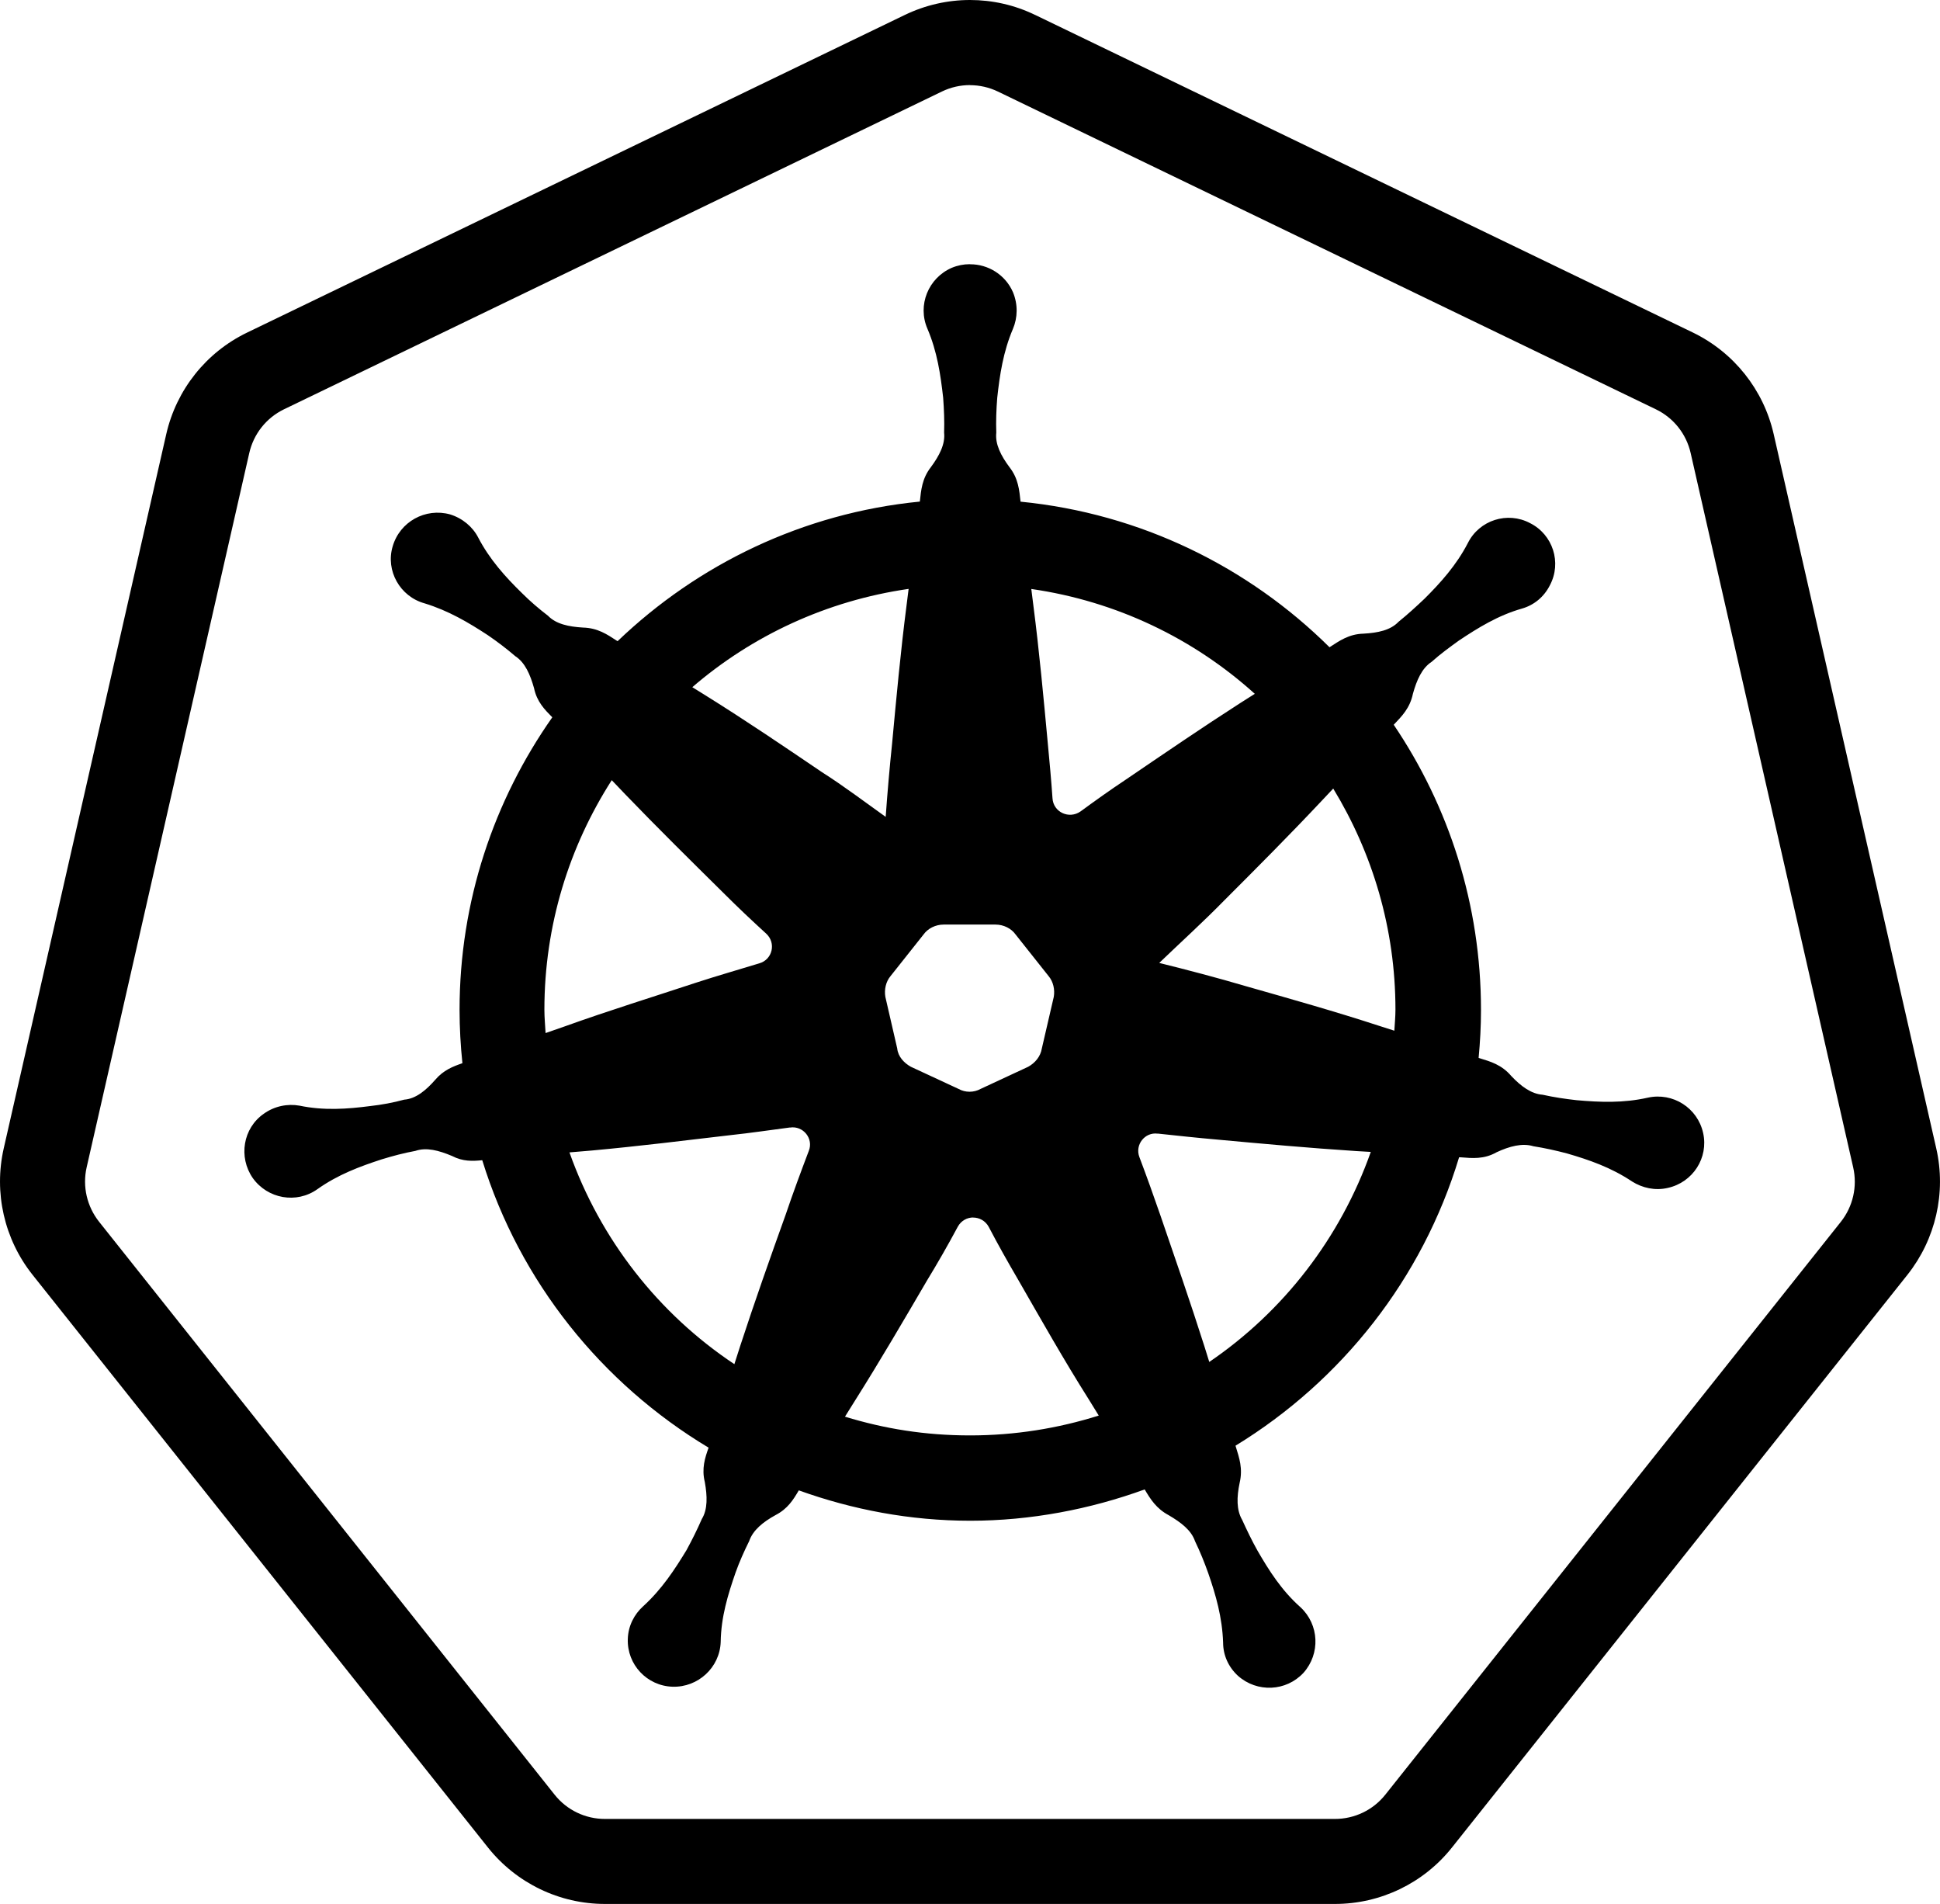
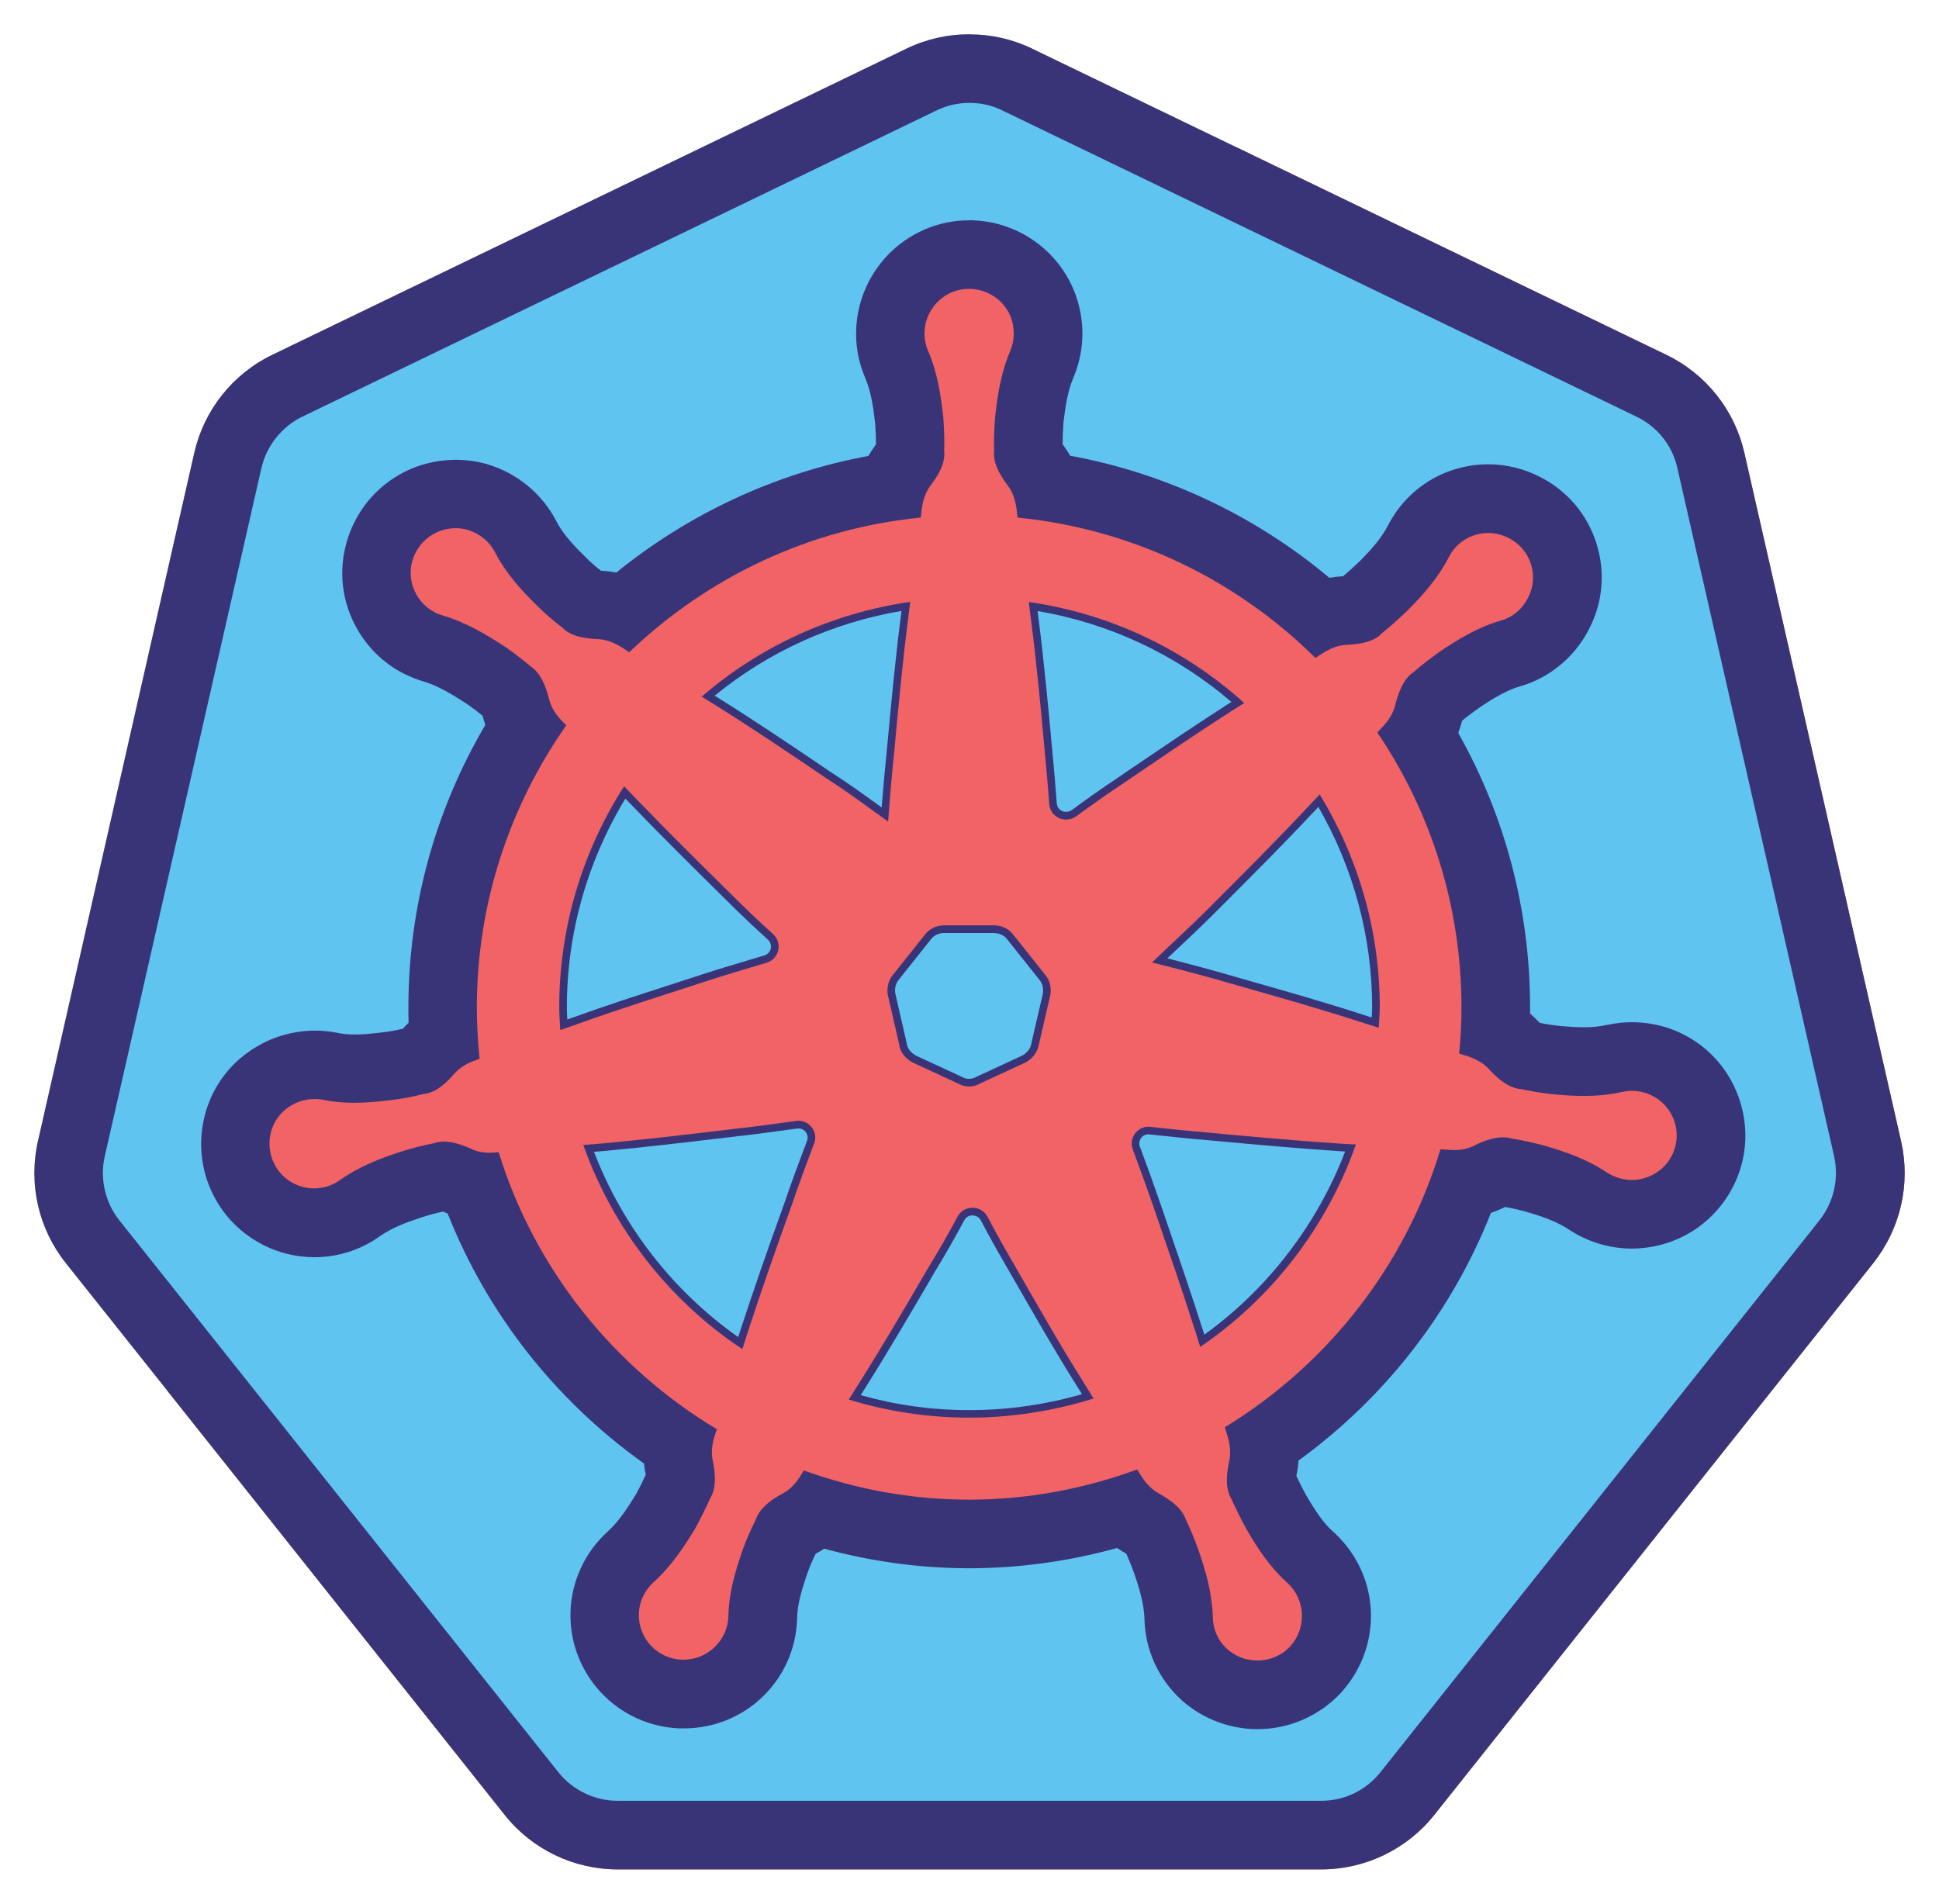
- <svg xmlns="http://www.w3.org/2000/svg" viewBox="0 0 245.39 240.77">
+ <svg xmlns="http://www.w3.org/2000/svg" viewBox="0 0 254.39 249.77">
+   <defs>
+     <style>.d{fill:#393478;}.e{fill:#f16365;}.f{fill:#5fc4f0;}</style>
+   </defs>
  <g id="a" />
  <g id="b">
    <g id="c">
-       <path d="M122.69,0c-2.81,0-5.62,.63-8.22,1.88L31.25,42.06c-5.18,2.5-8.94,7.23-10.22,12.84L.47,145.23c-1.27,5.59,.07,11.48,3.64,15.97l57.61,72.43c3.59,4.51,9.04,7.14,14.8,7.14h92.34c5.76,0,11.22-2.63,14.8-7.14l57.61-72.42h0c3.57-4.5,4.92-10.38,3.65-15.97h0l-20.57-90.35h0c-1.28-5.61-5.04-10.33-10.22-12.84L130.92,1.88h-.01C128.32,.62,125.5,0,122.69,0Zm0,10.77c1.21,0,2.42,.27,3.54,.81l83.22,40.18c2.24,1.08,3.85,3.11,4.4,5.53l20.56,90.34c.55,2.42-.03,4.95-1.57,6.89l-57.61,72.43c-1.55,1.95-3.89,3.07-6.38,3.07H76.52c-2.49,0-4.82-1.12-6.37-3.07L12.54,154.51c-1.54-1.94-2.13-4.47-1.58-6.89L31.53,57.29c.55-2.42,2.16-4.45,4.39-5.53h0L119.15,11.57c1.12-.54,2.33-.81,3.54-.81Zm-.04,22.64c-.76,0-1.53,.15-2.27,.46-2.96,1.29-4.36,4.73-3.07,7.7,1.24,2.91,1.66,5.81,1.99,8.72,.11,1.51,.17,2.96,.12,4.42,.16,1.45-.6,2.91-1.67,4.36-1.13,1.45-1.24,2.91-1.4,4.36-14.77,1.45-28.07,7.92-38.23,17.65l-.09-.05c-1.24-.81-2.42-1.62-4.3-1.67-1.78-.11-3.39-.43-4.42-1.5-1.13-.86-2.26-1.83-3.28-2.85-2.1-2.05-4.1-4.26-5.55-7.05-.7-1.35-1.99-2.43-3.55-2.91-3.12-.86-6.35,.92-7.26,4.04-.92,3.07,.92,6.35,4.04,7.21,3.01,.92,5.55,2.42,8.02,4.04,1.18,.81,2.32,1.67,3.45,2.64,1.24,.81,1.88,2.31,2.37,4.04,.36,1.73,1.35,2.72,2.31,3.69-7.37,10.49-11.73,23.24-11.73,37,0,2.28,.13,4.52,.36,6.74-1.21,.42-2.4,.88-3.43,2.09-1.18,1.35-2.48,2.42-3.93,2.52-1.4,.38-2.85,.65-4.3,.81-2.91,.38-5.87,.59-8.94-.05-1.51-.27-3.17,.05-4.52,1.02-2.64,1.83-3.23,5.49-1.4,8.13,1.88,2.64,5.54,3.29,8.18,1.41,2.58-1.83,5.33-2.86,8.13-3.77,1.4-.43,2.8-.8,4.26-1.07,1.4-.48,2.96-.06,4.63,.64,1.39,.72,2.61,.66,3.83,.54,4.74,15.36,15.1,28.23,28.63,36.35-.46,1.29-.9,2.64-.48,4.34,.32,1.78,.38,3.45-.38,4.69-.59,1.35-1.23,2.63-1.93,3.92-1.51,2.48-3.12,4.95-5.49,7.11-1.13,1.02-1.89,2.47-1.94,4.14-.11,3.23,2.43,5.93,5.66,6.03s5.98-2.43,6.09-5.66c.05-3.18,.91-5.97,1.88-8.77,.48-1.35,1.08-2.69,1.72-3.98,.48-1.4,1.77-2.43,3.33-3.29,1.55-.8,2.25-1.94,2.95-3.13,6.79,2.44,14.08,3.84,21.7,3.84s15.15-1.45,22.05-3.96c.73,1.24,1.48,2.43,3.04,3.26,1.56,.92,2.85,1.89,3.33,3.29,.65,1.35,1.19,2.69,1.67,4.04,.97,2.8,1.77,5.59,1.88,8.77,0,1.56,.64,3.07,1.88,4.21,2.42,2.15,6.09,1.99,8.29-.38,2.15-2.42,1.99-6.09-.38-8.29-2.37-2.1-3.98-4.63-5.44-7.16-.7-1.24-1.34-2.58-1.93-3.87-.75-1.29-.7-2.91-.33-4.69,.43-1.83-.05-3.17-.48-4.57l-.04-.14c13.42-8.2,23.64-21.11,28.28-36.47h.18c1.51,.12,2.96,.27,4.57-.64,1.61-.75,3.24-1.19,4.64-.76,1.4,.22,2.85,.54,4.25,.91,2.8,.81,5.6,1.78,8.24,3.55,1.29,.81,2.91,1.19,4.52,.81,3.18-.7,5.17-3.82,4.47-6.94-.7-3.18-3.83-5.17-7-4.47-3.12,.7-6.03,.58-8.99,.32-1.45-.16-2.86-.37-4.31-.69-1.45-.11-2.74-1.07-3.97-2.37-1.24-1.45-2.64-1.83-4.04-2.26l-.09-.03c.19-2,.3-4.01,.3-6.06,0-13.34-4.07-25.76-11.04-36.07,1.02-1.07,2.05-2.09,2.43-3.92,.48-1.72,1.13-3.23,2.37-4.04,1.08-.97,2.26-1.83,3.45-2.69,2.42-1.61,4.95-3.18,7.97-4.04,1.51-.43,2.79-1.46,3.54-2.96,1.51-2.85,.38-6.4-2.52-7.85-2.85-1.51-6.41-.38-7.86,2.52-1.45,2.8-3.44,5.01-5.49,7.05-1.08,1.02-2.15,2-3.28,2.91-1.02,1.08-2.64,1.4-4.42,1.5-1.88,.05-3.07,.92-4.31,1.72-10.26-10.17-23.91-16.92-39.08-18.41-.16-1.45-.27-2.91-1.4-4.36-1.08-1.45-1.83-2.91-1.67-4.36-.05-1.45,0-2.91,.12-4.42,.32-2.91,.75-5.81,1.99-8.72,.59-1.4,.65-3.06,0-4.63-.97-2.22-3.15-3.54-5.42-3.53Zm-7.72,41.07l-.26,2.07c-.75,5.81-1.29,11.68-1.83,17.49-.32,3.07-.59,6.19-.81,9.26-2.64-1.88-5.27-3.88-8.07-5.66-4.84-3.28-9.69-6.57-14.7-9.69l-1.69-1.05c7.57-6.52,16.98-10.93,27.36-12.43Zm15.52,0c10.81,1.56,20.55,6.29,28.27,13.26l-1.8,1.14c-4.95,3.18-9.74,6.46-14.58,9.75-1.94,1.29-3.83,2.64-5.66,3.98-1.45,1.02-3.45,.1-3.55-1.67-.16-2.31-.37-4.57-.59-6.89-.54-5.81-1.08-11.68-1.83-17.49l-.26-2.07Zm-53.07,24.18l1.71,1.79c4.09,4.25,8.24,8.34,12.44,12.49,1.78,1.78,3.55,3.45,5.38,5.12,1.29,1.18,.81,3.28-.86,3.76-2.64,.81-5.28,1.56-7.92,2.42-5.54,1.83-11.14,3.56-16.68,5.55l-2.44,.85c-.05-.98-.15-1.96-.15-2.95,0-10.71,3.15-20.65,8.52-29.03Zm91.26,1.06c4.96,8.15,7.87,17.7,7.87,27.96,0,.9-.09,1.77-.14,2.66l-1.91-.61c-5.6-1.83-11.19-3.4-16.84-5.01-3.66-1.08-7.33-2.04-10.99-2.95,2.75-2.64,5.6-5.22,8.24-7.92,4.14-4.14,8.28-8.29,12.32-12.59l1.44-1.53Zm-49.28,17.2h6.56c1.02,0,2,.49,2.53,1.24l4.19,5.28c.59,.7,.81,1.71,.65,2.63l-1.51,6.52c-.16,1.02-.86,1.83-1.72,2.31l-6.02,2.8c-.86,.48-1.94,.48-2.8,0l-6.03-2.8c-.86-.48-1.62-1.29-1.72-2.31l-1.5-6.52c-.16-.92,.06-1.93,.65-2.63l4.19-5.28c.54-.75,1.51-1.24,2.53-1.24Zm-19.44,25.67c1.67-.27,3.02,1.4,2.38,2.96-1.02,2.69-2,5.33-2.91,8.02-1.99,5.54-3.93,11.03-5.76,16.63l-.74,2.31c-9.58-6.37-16.94-15.74-20.86-26.78l2.86-.24c5.87-.54,11.63-1.25,17.49-1.94,2.53-.27,5.01-.64,7.54-.97Zm46.51,.76c2.53,.27,5.01,.54,7.54,.76,5.87,.54,11.68,1.07,17.55,1.45l1.87,.11c-3.85,10.89-11.05,20.18-20.43,26.56l-.61-1.96c-1.78-5.6-3.71-11.14-5.59-16.63-.86-2.48-1.72-4.89-2.64-7.32-.59-1.56,.7-3.18,2.31-2.96Zm-23.34,10.62c.77,0,1.54,.39,1.97,1.17,1.18,2.26,2.43,4.47,3.72,6.68,2.91,5.06,5.8,10.18,8.93,15.13l1.27,2.06c-5.14,1.62-10.6,2.51-16.28,2.51s-10.82-.84-15.82-2.37l1.35-2.16c3.12-4.95,6.08-10.02,9.04-15.08,1.35-2.21,2.64-4.47,3.88-6.78,.43-.78,1.19-1.17,1.96-1.17Z" />
+       <path class="e" d="M22.03,74.77v107.8l44.19,55.56c3.58,4.51,9.04,7.14,14.8,7.14h92.34c5.76,0,11.22-2.63,14.81-7.14l57.61-72.42h0c3.56-4.5,4.91-10.38,3.64-15.97h0l-20.57-90.35h0c-1.28-5.6-5.04-10.33-10.22-12.83l-56.18-27.13H91.94L22.03,74.77Z" />
+       <g>
+         <path class="f" d="M73.95,134.2c-.04-.67-.09-1.34-.09-2.02,0-9.99,2.8-19.73,8.09-28.21l1.28,1.33c3.96,4.11,7.81,7.93,12.44,12.49,1.67,1.67,3.44,3.35,5.4,5.13,.47,.43,.67,1.06,.52,1.67-.14,.61-.59,1.07-1.2,1.25-.95,.29-1.89,.57-2.83,.85-1.67,.5-3.4,1.01-5.1,1.57-1.64,.54-3.28,1.07-4.93,1.6-3.86,1.25-7.86,2.54-11.77,3.95l-1.81,.63c0-.08-.01-.17-.02-.25Z" />
+         <path class="d" d="M82.05,104.78l.83,.86c3.96,4.11,7.82,7.93,12.44,12.49,1.68,1.68,3.46,3.37,5.42,5.15,.34,.32,.48,.75,.38,1.19-.1,.43-.41,.76-.86,.89-.94,.29-1.89,.57-2.83,.85-1.67,.5-3.39,1.01-5.1,1.57-1.64,.54-3.28,1.07-4.92,1.6-3.87,1.25-7.87,2.54-11.79,3.96l-1.19,.42c-.03-.54-.06-1.05-.06-1.58,0-9.68,2.65-19.12,7.68-27.4m-.17-1.62c-5.36,8.37-8.51,18.31-8.51,29.02,0,1,.09,1.97,.14,2.96l2.44-.85c5.55-2,11.14-3.72,16.69-5.55,2.64-.87,5.28-1.61,7.91-2.42,1.67-.49,2.16-2.58,.87-3.77-1.83-1.66-3.61-3.34-5.39-5.12-4.2-4.14-8.34-8.23-12.43-12.48l-1.72-1.79h0Z" />
+       </g>
+       <g>
+         <path class="f" d="M97.12,176.23c-9.05-6.18-16.08-15.22-19.89-25.55l2.21-.19c5.47-.5,10.73-1.13,16.29-1.79l1.22-.15c1.61-.17,3.24-.39,4.81-.61,.91-.12,1.82-.25,2.74-.36,.11-.02,.2-.03,.29-.03,.56,0,1.08,.28,1.4,.76,.31,.47,.37,1.03,.16,1.55-.96,2.53-1.97,5.24-2.92,8.05-2.38,6.58-4.15,11.72-5.76,16.63l-.54,1.68Z" />
+         <path class="d" d="M104.78,148.06c.39,0,.76,.2,.98,.54,.22,.33,.26,.72,.11,1.11-.95,2.51-1.97,5.22-2.92,8.03-2.38,6.59-4.16,11.73-5.77,16.66l-.33,1.03c-8.52-5.99-15.18-14.54-18.92-24.31l1.56-.13c5.49-.51,10.76-1.14,16.34-1.8l1.16-.14c1.62-.17,3.25-.39,4.82-.61,.91-.12,1.82-.25,2.77-.37,.07-.01,.13-.02,.2-.02m0-1c-.12,0-.24,0-.36,.03-2.53,.32-5.01,.7-7.54,.97-5.86,.7-11.62,1.4-17.49,1.94l-2.86,.24c3.92,11.04,11.28,20.41,20.86,26.78l.74-2.31c1.83-5.6,3.76-11.09,5.76-16.63,.91-2.69,1.89-5.33,2.91-8.02,.59-1.46-.53-3-2.02-3h0Z" />
+       </g>
+       <g>
+         <path class="f" d="M114.92,106.02c-1.99-1.44-4.05-2.94-6.19-4.29l-.76-.52c-4.52-3.06-9.19-6.22-13.94-9.18l-1.11-.69c7.4-6.22,16.34-10.28,25.94-11.77l-.18,1.42c-.73,5.67-1.27,11.46-1.79,17.06l-.04,.45c-.28,2.69-.53,5.5-.75,8.38-.39-.28-.78-.57-1.17-.85Z" />
+         <path class="d" d="M118.27,80.17l-.09,.75c-.73,5.68-1.27,11.48-1.79,17.09l-.04,.42c-.25,2.42-.48,4.93-.68,7.51-.15-.11-.3-.22-.45-.32-2-1.45-4.07-2.95-6.2-4.3l-.81-.55c-4.51-3.05-9.18-6.21-13.93-9.17l-.52-.32c7.05-5.77,15.47-9.59,24.5-11.12m1.16-1.19c-10.38,1.49-19.79,5.9-27.36,12.43l1.69,1.05c5.01,3.12,9.85,6.41,14.7,9.69,2.8,1.78,5.44,3.77,8.07,5.65,.22-3.06,.49-6.19,.81-9.26,.54-5.81,1.08-11.68,1.83-17.49l.26-2.07h0Z" />
+       </g>
+       <g>
+         <path class="f" d="M127.14,142.06c-.41,0-.81-.1-1.15-.3l-6.07-2.81c-.37-.21-1.33-.87-1.44-1.92l-1.51-6.58c-.14-.78,.07-1.62,.54-2.19l4.21-5.29c.47-.65,1.3-1.05,2.14-1.05h6.56c.85,0,1.68,.4,2.12,1.03l4.22,5.3c.48,.57,.69,1.42,.55,2.22l-1.5,6.49c-.18,1.11-1.01,1.73-1.49,2l-5.98,2.77c-.38,.22-.78,.32-1.19,.32Z" />
+         <path class="d" d="M130.42,122.42c.68,0,1.37,.33,1.71,.82l.02,.02,.02,.02,4.22,5.3c.37,.44,.54,1.14,.43,1.78l-1.5,6.49v.06c-.15,.85-.81,1.36-1.22,1.59l-5.98,2.77-.04,.02-.04,.02c-.27,.15-.58,.24-.9,.24s-.63-.08-.9-.24l-.04-.02-.04-.02-5.99-2.77c-.36-.21-1.11-.74-1.2-1.54v-.06l-.02-.06-1.49-6.49c-.11-.64,.06-1.34,.45-1.8l4.23-5.32c.36-.5,1.04-.82,1.72-.82h6.56m0-1h-6.56c-1.02,0-1.99,.49-2.53,1.24l-4.2,5.28c-.59,.7-.81,1.71-.65,2.62l1.5,6.52c.11,1.03,.87,1.83,1.73,2.32l6.03,2.79c.43,.25,.92,.37,1.4,.37s.97-.12,1.4-.37l6.02-2.79c.86-.49,1.56-1.29,1.73-2.32l1.51-6.52c.16-.91-.06-1.92-.65-2.62l-4.2-5.28c-.53-.75-1.51-1.24-2.53-1.24h0Z" />
+       </g>
+       <g>
+         <path class="f" d="M127.19,185.51c-5.09,0-10.15-.73-15.05-2.16l1-1.59c3.03-4.81,5.96-9.82,8.79-14.66l.25-.43c1.39-2.28,2.7-4.57,3.89-6.8,.31-.56,.87-.9,1.51-.9s1.22,.34,1.53,.9c1.03,1.98,2.22,4.11,3.73,6.69l1.15,2c2.49,4.34,5.07,8.83,7.79,13.14l.93,1.51c-5.04,1.52-10.27,2.3-15.53,2.3Z" />
+         <path class="d" d="M127.59,159.47c.22,0,.77,.06,1.08,.62,1.04,2,2.23,4.13,3.74,6.72l1.14,1.98c2.5,4.35,5.08,8.86,7.81,13.18l.59,.95c-4.8,1.39-9.76,2.09-14.76,2.09s-9.62-.66-14.27-1.96l.65-1.03c3.05-4.84,5.99-9.87,8.83-14.73l.21-.37c1.4-2.29,2.71-4.59,3.9-6.82,.32-.58,.86-.64,1.07-.64m0-1c-.76,0-1.52,.38-1.95,1.16-1.24,2.32-2.54,4.58-3.88,6.78-2.96,5.06-5.92,10.13-9.04,15.08l-1.35,2.15c5,1.53,10.31,2.37,15.82,2.37s11.15-.89,16.29-2.51l-1.27-2.06c-3.13-4.96-6.02-10.07-8.93-15.13-1.29-2.21-2.54-4.42-3.72-6.68-.43-.78-1.2-1.16-1.97-1.16h0Z" />
+       </g>
+       <g>
+         <path class="f" d="M139.86,107.03c-.79,0-1.67-.57-1.73-1.63-.16-2.27-.36-4.47-.59-6.91-.5-5.43-1.06-11.58-1.83-17.51l-.18-1.41c10.01,1.57,19.27,5.91,26.86,12.6l-1.24,.78c-4.21,2.71-8.37,5.53-12.4,8.27l-2.2,1.49c-1.74,1.16-3.6,2.46-5.67,3.99-.3,.21-.67,.33-1.03,.33Z" />
+         <path class="d" d="M136.11,80.17c9.44,1.6,18.19,5.7,25.45,11.93l-.67,.42c-4.23,2.72-8.41,5.56-12.45,8.3l-2.14,1.46c-1.75,1.16-3.61,2.48-5.67,3.99-.23,.16-.49,.25-.76,.25-.58,0-1.18-.4-1.23-1.17-.16-2.28-.36-4.48-.59-6.91-.5-5.43-1.06-11.59-1.83-17.52l-.09-.75m-1.16-1.19l.26,2.07c.76,5.81,1.3,11.68,1.83,17.49,.22,2.32,.43,4.57,.59,6.89,.08,1.27,1.11,2.1,2.23,2.1,.45,0,.91-.13,1.33-.43,1.83-1.35,3.71-2.69,5.65-3.98,4.85-3.29,9.63-6.57,14.58-9.75l1.8-1.13c-7.72-6.97-17.46-11.7-28.27-13.26h0Z" />
+       </g>
+       <g>
+         <path class="f" d="M157.33,174.61c-1.49-4.69-3.11-9.39-4.67-13.94l-.93-2.7c-.9-2.59-1.76-4.99-2.64-7.33-.2-.53-.13-1.11,.19-1.58,.32-.46,.82-.73,1.36-.73,.07,0,.15,0,.23,.02l.49,.05c2.42,.26,4.7,.5,7.08,.7l.57,.05c5.56,.51,11.31,1.04,16.98,1.41l1.21,.06c-3.74,10.18-10.62,19.12-19.46,25.3l-.41-1.31Z" />
+         <path class="d" d="M150.63,148.83h0c.05,0,.11,0,.19,.01l.57,.06c2.39,.25,4.64,.5,6.98,.69l.57,.05c5.56,.51,11.31,1.04,17.01,1.41l.53,.03c-3.68,9.6-10.18,18.06-18.48,24.03l-.21-.66c-1.5-4.71-3.12-9.43-4.68-13.99l-.91-2.66c-.9-2.6-1.77-5-2.65-7.35-.14-.38-.09-.78,.14-1.11,.22-.32,.58-.51,.95-.51m0-1c-1.47,0-2.57,1.52-2.02,2.98,.91,2.42,1.78,4.84,2.64,7.32,1.88,5.49,3.81,11.03,5.59,16.63l.61,1.96c9.38-6.38,16.58-15.67,20.43-26.56l-1.88-.1c-5.86-.38-11.67-.92-17.54-1.46-2.53-.21-5.01-.48-7.54-.75-.1-.01-.2-.02-.29-.02h0Z" />
+       </g>
+       <g>
+         <path class="f" d="M179.12,133.75c-5.15-1.68-10.4-3.18-15.47-4.62l-1.38-.39c-2.98-.88-6.21-1.75-10.13-2.74,.68-.65,1.37-1.3,2.06-1.94,1.85-1.74,3.76-3.54,5.54-5.36,4.07-4.07,8.28-8.28,12.33-12.61l.99-1.05c4.89,8.24,7.47,17.61,7.47,27.14,0,.55-.04,1.1-.08,1.64,0,.12-.02,.23-.02,.35l-1.3-.41Z" />
+         <path class="d" d="M172.96,105.87c4.62,8.02,7.06,17.09,7.06,26.31,0,.44-.03,.87-.06,1.32l-.68-.22c-5.16-1.69-10.42-3.18-15.5-4.63l-1.36-.39c-2.76-.81-5.74-1.62-9.27-2.52,.47-.44,.93-.88,1.4-1.32,1.85-1.74,3.76-3.55,5.54-5.36,4.08-4.08,8.3-8.3,12.34-12.62l.53-.56m.18-1.65l-1.44,1.53c-4.03,4.31-8.17,8.45-12.32,12.6-2.63,2.69-5.49,5.28-8.24,7.92,3.66,.91,7.33,1.87,10.99,2.95,5.65,1.61,11.24,3.18,16.84,5.01l1.91,.61c.04-.88,.14-1.76,.14-2.66,0-10.26-2.91-19.81-7.88-27.96h0Z" />
+       </g>
+       <g>
+         <path class="f" d="M81.02,240.77c-4.42,0-8.53-1.98-11.28-5.44L12.13,162.9c-2.74-3.44-3.75-7.88-2.77-12.17L29.92,60.39c.98-4.29,3.82-7.86,7.79-9.78L120.93,10.43c1.96-.95,4.07-1.43,6.26-1.43,2.05,0,4.1,.44,5.94,1.27l83.54,40.34c3.91,1.89,6.73,5.38,7.75,9.59l20.61,90.53c.97,4.28-.04,8.71-2.78,12.17l-.97,1.23h0l-56.63,71.2c-2.75,3.46-6.87,5.44-11.29,5.44H81.02Zm73.64-28.51c.03,2.84,1.21,5.47,3.33,7.43,1.99,1.76,4.46,2.7,7.01,2.7,2.88,0,5.66-1.21,7.63-3.32l.07-.08c3.81-4.29,3.51-10.69-.68-14.58l-.08-.07c-1.77-1.57-3.09-3.55-4.53-6.04-.51-.92-1.09-2.09-1.74-3.49l-.09-.2-.11-.18h0s-.05-.4,.17-1.46c.31-1.35,.33-2.57,.2-3.62,12.25-8.29,21.49-20.19,26.42-34.02,1.27-.16,2.43-.53,3.53-1.13,.84-.38,1.26-.44,1.38-.45l.21,.06,.32,.05c1.18,.19,2.45,.46,3.76,.82,2.65,.77,4.87,1.57,6.92,2.94l.11,.07c1.72,1.08,3.66,1.65,5.63,1.65,.78,0,1.56-.09,2.31-.27,2.66-.59,4.97-2.21,6.46-4.55,1.48-2.33,1.96-5.08,1.36-7.76-1.05-4.78-5.22-8.12-10.12-8.12-.74,0-1.49,.08-2.22,.24-1.29,.29-2.62,.43-4.1,.43-1,0-2.09-.06-3.53-.19-1.35-.15-2.57-.34-3.76-.6l-.31-.07-.2-.02c-.12-.06-.46-.27-1.11-.93-.88-1-1.82-1.7-2.72-2.21,.05-1.05,.08-2.08,.08-3.1,0-12.69-3.45-24.99-10-35.77,.52-.86,.98-1.89,1.26-3.13,.27-.93,.47-1.29,.55-1.42l.19-.12,.27-.24c.92-.83,2.03-1.63,3.01-2.34,2.01-1.34,4.18-2.71,6.63-3.41,2.77-.79,5.01-2.67,6.33-5.28,1.26-2.38,1.51-5.19,.66-7.84-.85-2.66-2.69-4.8-5.19-6.05-1.39-.73-3.05-1.14-4.71-1.14-3.92,0-7.45,2.17-9.2,5.68-1.16,2.24-2.9,4.14-4.61,5.85-1.06,1-2.03,1.87-2.98,2.64l-.23,.19-.09,.09c-.15,.05-.55,.16-1.46,.22-1.32,.05-2.44,.33-3.4,.71-10.08-9.05-22.65-14.97-35.99-16.95-.32-.96-.82-1.98-1.59-3-.57-.78-.74-1.18-.78-1.32l.02-.19v-.32c-.05-1.1-.02-2.29,.09-3.85,.27-2.4,.62-4.95,1.65-7.36,1.09-2.6,1.1-5.47,.02-8.09l-.04-.09c-1.65-3.78-5.39-6.23-9.53-6.23-1.4,0-2.75,.27-4.03,.81-5.31,2.31-7.73,8.42-5.46,13.64,.99,2.33,1.34,4.8,1.63,7.32,.09,1.44,.15,2.65,.1,3.82v.55c-.04,.14-.2,.53-.77,1.3-.78,1.02-1.28,2.04-1.6,3.01-12.9,1.93-25.16,7.59-35.1,16.23-.99-.39-2.15-.68-3.52-.73-.92-.06-1.32-.17-1.47-.22l-.14-.15-.29-.22c-1.06-.81-2.01-1.63-2.81-2.44-1.69-1.64-3.52-3.58-4.75-5.95-1.27-2.45-3.54-4.32-6.24-5.14l-.12-.04c-.91-.25-1.85-.38-2.79-.38-4.65,0-8.67,3-9.98,7.48-.78,2.64-.47,5.44,.88,7.88,1.35,2.43,3.55,4.18,6.21,4.93,2.28,.7,4.29,1.84,6.78,3.45,1.1,.76,2.09,1.51,3.02,2.31l.22,.19,.14,.09c.08,.11,.29,.48,.56,1.44,.25,1.11,.65,2.04,1.11,2.83-6.99,11.05-10.66,23.69-10.66,36.76,0,1.32,.04,2.67,.12,4.03-.71,.48-1.44,1.09-2.12,1.88-.55,.63-.9,.89-1.04,.98l-.21,.02-.4,.11c-1.23,.32-2.45,.56-3.64,.69-1.31,.17-2.78,.33-4.26,.33-1.18,0-2.24-.1-3.25-.32l-.17-.03c-.59-.1-1.19-.15-1.79-.15-2.19,0-4.37,.69-6.12,1.95-2.22,1.54-3.73,3.92-4.19,6.67-.46,2.7,.15,5.43,1.72,7.68,1.98,2.79,5.15,4.42,8.51,4.42,2.15,0,4.22-.66,5.98-1.91,1.97-1.4,4.18-2.27,6.9-3.16,1.29-.41,2.51-.72,3.69-.94l.33-.06,.2-.07c.15,.01,.55,.08,1.41,.44,.78,.38,1.58,.66,2.42,.82,5.01,13.88,14.39,25.8,26.8,34.06-.08,.95-.05,2.01,.22,3.17,.17,.95,.14,1.4,.12,1.55l-.08,.13-.12,.27c-.51,1.14-1.06,2.26-1.73,3.52-1.33,2.18-2.7,4.27-4.61,6.01-2.08,1.88-3.33,4.56-3.41,7.34-.09,2.75,.9,5.38,2.79,7.4,1.89,2.01,4.45,3.17,7.21,3.27,.12,0,.24,0,.35,0,5.53,0,10.19-4.49,10.38-10.01,.05-2.63,.8-5.03,1.64-7.46,.39-1.07,.91-2.25,1.49-3.42l.14-.27,.07-.2c.08-.09,.38-.4,1.23-.87,1.02-.53,1.83-1.16,2.49-1.81,6.59,2.02,13.32,3.04,20.04,3.04s13.72-1.06,20.39-3.15c.66,.66,1.47,1.31,2.49,1.87,.92,.54,1.23,.84,1.32,.95l.05,.13,.1,.21c.56,1.19,1.05,2.37,1.5,3.62,.9,2.59,1.52,4.86,1.62,7.35Z" />
+         <path class="d" d="M127.19,13.5c1.41,0,2.77,.28,4.03,.85l.28,.14,27.03,13.05,56.18,27.13c2.67,1.29,4.6,3.66,5.31,6.53l.04,.19,20.35,89.35h0l.22,.99c.66,2.9-.06,6.03-1.92,8.37l-1.07,1.36-56.53,71.06c-1.89,2.38-4.73,3.75-7.77,3.75H81.02c-3,0-5.89-1.4-7.76-3.74l-44.19-55.56-13.42-16.87c-1.86-2.33-2.57-5.47-1.91-8.37L30.8,76.77l3.5-15.37c.67-2.91,2.67-5.43,5.36-6.73l56.19-27.13,27.04-13.06c1.34-.65,2.79-.98,4.29-.98m-.08,15.41c-1.96,0-3.88,.39-5.71,1.16l-.06,.03-.06,.03c-7.51,3.27-10.98,12.01-7.74,19.49,.75,1.78,1.05,3.84,1.29,5.97,.07,1.03,.11,1.91,.1,2.72-.37,.5-.7,1.01-.99,1.51-12.05,2.23-23.48,7.51-33.07,15.3-.63-.12-1.31-.2-2.02-.24-.74-.58-1.39-1.15-1.94-1.71l-.06-.06-.06-.06c-1.97-1.91-3.08-3.28-3.83-4.74-1.82-3.51-5.07-6.2-8.92-7.37l-.12-.04-.12-.03c-1.3-.36-2.64-.54-3.98-.54-6.67,0-12.41,4.3-14.3,10.69-1.13,3.82-.68,7.85,1.26,11.35,1.93,3.47,5.07,5.97,8.87,7.06,1.75,.54,3.43,1.51,5.55,2.88,.77,.53,1.47,1.06,2.13,1.6,.1,.42,.22,.82,.35,1.2-6.62,11.27-10.09,23.97-10.09,37.09,0,.65,0,1.31,.03,1.98-.25,.25-.5,.51-.75,.79-.87,.21-1.73,.37-2.56,.46h-.07l-.07,.02c-1.56,.2-2.64,.28-3.61,.28-.86,0-1.62-.07-2.31-.22l-.17-.04-.17-.03c-.84-.14-1.7-.22-2.55-.22-3.1,0-6.18,.98-8.68,2.75-3.25,2.27-5.4,5.69-6.07,9.62-.65,3.87,.22,7.77,2.45,10.99l.03,.05,.03,.05c2.79,3.92,7.33,6.27,12.14,6.27,3.09,0,6.06-.95,8.57-2.74,1.51-1.07,3.28-1.77,5.65-2.54,.95-.3,1.83-.53,2.66-.71,.2,.09,.4,.18,.6,.26,5.21,13.15,14.14,24.52,25.76,32.8,.05,.48,.12,.98,.23,1.48-.37,.81-.78,1.62-1.26,2.52-1.17,1.91-2.28,3.6-3.71,4.9-3,2.71-4.78,6.55-4.9,10.51-.28,8.18,6.16,15.06,14.35,15.34,.17,0,.34,0,.51,0,8.07,0,14.6-6.31,14.87-14.36v-.14c.04-1.72,.51-3.42,1.37-5.93,.3-.81,.65-1.64,1.05-2.47,.4-.22,.78-.45,1.13-.68,6.28,1.71,12.66,2.57,19.05,2.57s13.02-.89,19.38-2.66c.38,.26,.78,.51,1.21,.75,.37,.82,.7,1.65,1.01,2.52,.77,2.21,1.29,4.09,1.37,5.99,.06,4.01,1.8,7.88,4.79,10.62l.06,.06,.06,.06c2.75,2.43,6.27,3.77,9.93,3.77,4.12,0,8.1-1.73,10.92-4.75l.07-.08,.07-.08c5.45-6.13,5.01-15.3-.99-20.86l-.08-.07-.08-.07c-1.3-1.16-2.34-2.72-3.58-4.86-.39-.7-.8-1.51-1.24-2.46,.15-.7,.24-1.37,.28-2.01,11.37-8.26,20.12-19.52,25.25-32.5,.63-.21,1.25-.47,1.86-.77,.86,.15,1.78,.36,2.73,.62,2.28,.66,4.11,1.32,5.66,2.36l.11,.07,.11,.07c2.43,1.53,5.21,2.34,8.02,2.34,1.1,0,2.21-.13,3.28-.37,3.87-.87,7.16-3.19,9.29-6.53,2.12-3.34,2.82-7.3,1.96-11.13-1.52-6.87-7.49-11.67-14.52-11.67-1.06,0-2.13,.11-3.18,.34h-.06c-.94,.22-1.92,.32-3.09,.32-.84,0-1.78-.05-3.03-.16-1.02-.11-1.91-.25-2.75-.42-.42-.45-.84-.85-1.26-1.22,0-.28,0-.55,0-.82,0-12.7-3.24-25.02-9.42-35.99,.19-.5,.35-1.03,.49-1.6,.63-.53,1.38-1.09,2.28-1.73,2.05-1.37,3.66-2.31,5.31-2.78,3.9-1.12,7.19-3.84,9.06-7.49,1.84-3.52,2.18-7.54,.97-11.33-1.21-3.79-3.83-6.86-7.37-8.66-2.1-1.09-4.45-1.66-6.81-1.66-5.61,0-10.65,3.1-13.19,8.09-.85,1.63-2.12,3.08-3.77,4.72-.73,.7-1.42,1.31-2.08,1.87-.63,.04-1.23,.11-1.8,.21-9.77-8.19-21.53-13.73-34.02-16.02-.28-.5-.61-1-.98-1.5,0-.78,.03-1.64,.1-2.71,.28-2.47,.6-4.35,1.32-6.04,1.56-3.69,1.57-7.79,.03-11.53l-.04-.09-.04-.09c-2.37-5.42-7.73-8.93-13.65-8.93h-.06m.08-24.41c-2.81,0-5.62,.62-8.22,1.88l-27.03,13.05-56.19,27.13c-5.17,2.5-8.94,7.23-10.22,12.83l-3.5,15.38L4.97,149.73c-1.27,5.59,.07,11.48,3.64,15.97l13.42,16.87,44.19,55.56c3.58,4.51,9.04,7.14,14.8,7.14h92.34c5.76,0,11.22-2.63,14.81-7.14l57.61-72.42h0c3.56-4.5,4.91-10.38,3.64-15.97h0l-20.57-90.35h0c-1.28-5.6-5.04-10.33-10.22-12.83l-56.18-27.13-27.03-13.05s0-.01-.01-.01c-2.59-1.25-5.4-1.87-8.22-1.87h0Zm-44.58,81.07c10.17-9.73,23.46-16.2,38.23-17.65,.16-1.45,.27-2.91,1.4-4.36,1.08-1.46,1.83-2.91,1.67-4.37,.06-1.45-.01-2.9-.11-4.41-.33-2.91-.75-5.81-1.99-8.72-1.29-2.96,.11-6.4,3.07-7.69,.74-.31,1.51-.46,2.27-.46h.03c2.27,0,4.44,1.32,5.4,3.53,.64,1.56,.59,3.22,0,4.62-1.24,2.91-1.67,5.81-1.99,8.72-.11,1.51-.17,2.96-.12,4.41-.16,1.46,.6,2.91,1.67,4.37,1.13,1.45,1.24,2.91,1.4,4.36,15.17,1.49,28.81,8.24,39.08,18.41,1.24-.81,2.42-1.67,4.31-1.73,1.77-.1,3.39-.42,4.41-1.5,1.13-.92,2.21-1.89,3.28-2.91,2.05-2.05,4.04-4.26,5.49-7.06,1.01-2.03,3.06-3.19,5.17-3.19,.91,0,1.83,.22,2.7,.67,2.9,1.45,4.03,5,2.52,7.85-.76,1.51-2.04,2.54-3.54,2.97-3.02,.86-5.55,2.42-7.97,4.04-1.19,.86-2.37,1.72-3.45,2.69-1.24,.8-1.88,2.31-2.37,4.03-.37,1.83-1.4,2.85-2.43,3.92,6.97,10.31,11.04,22.73,11.04,36.07,0,2.05-.11,4.06-.3,6.06l.09,.03c1.4,.43,2.8,.81,4.04,2.26,1.24,1.29,2.52,2.26,3.97,2.37,1.46,.32,2.86,.53,4.31,.69,1.31,.12,2.62,.21,3.93,.21,1.65,0,3.32-.14,5.06-.53,.43-.09,.85-.14,1.27-.14,2.7,0,5.13,1.86,5.73,4.61,.7,3.12-1.29,6.24-4.46,6.94-.43,.1-.86,.15-1.28,.15-1.17,0-2.29-.36-3.24-.96-2.64-1.77-5.45-2.74-8.25-3.55-1.4-.38-2.84-.7-4.24-.92-.38-.12-.77-.17-1.18-.17-1.1,0-2.28,.38-3.46,.93-1.03,.59-2,.74-2.96,.74-.54,0-1.07-.05-1.61-.09h-.18c-4.64,15.35-14.86,28.26-28.28,36.46l.04,.14c.43,1.4,.92,2.74,.48,4.57-.37,1.78-.42,3.4,.33,4.69,.59,1.29,1.24,2.63,1.93,3.87,1.46,2.53,3.07,5.06,5.44,7.16,2.37,2.2,2.53,5.87,.38,8.29-1.17,1.26-2.75,1.89-4.34,1.89-1.41,0-2.82-.5-3.96-1.51-1.23-1.13-1.88-2.64-1.88-4.21-.11-3.17-.91-5.96-1.88-8.76-.48-1.35-1.03-2.69-1.67-4.04-.49-1.4-1.77-2.38-3.33-3.29-1.56-.83-2.31-2.01-3.04-3.26-6.89,2.52-14.3,3.96-22.05,3.96s-14.9-1.4-21.7-3.83c-.7,1.19-1.39,2.33-2.95,3.13-1.56,.86-2.85,1.89-3.33,3.29-.65,1.29-1.24,2.64-1.73,3.98-.96,2.8-1.82,5.6-1.88,8.77-.11,3.16-2.75,5.66-5.88,5.66-.07,0-.13,0-.2,0-3.23-.11-5.77-2.81-5.66-6.04,.05-1.66,.81-3.12,1.94-4.14,2.37-2.15,3.98-4.63,5.49-7.1,.7-1.3,1.34-2.58,1.94-3.93,.75-1.23,.7-2.91,.37-4.68-.41-1.71,.03-3.05,.49-4.35-13.53-8.12-23.89-20.99-28.63-36.35-.4,.04-.81,.07-1.22,.07-.83,0-1.68-.13-2.6-.61-1.17-.49-2.29-.85-3.34-.85-.44,0-.87,.06-1.29,.21-1.45,.27-2.86,.64-4.26,1.08-2.8,.91-5.54,1.94-8.12,3.77-1.02,.73-2.2,1.08-3.37,1.08-1.84,0-3.66-.87-4.81-2.49-1.83-2.64-1.24-6.3,1.4-8.13,1.04-.75,2.29-1.11,3.5-1.11,.35,0,.69,.03,1.02,.09,1.41,.3,2.8,.41,4.18,.41,1.6,0,3.18-.16,4.75-.35,1.45-.16,2.9-.44,4.3-.81,1.45-.11,2.75-1.18,3.93-2.53,1.03-1.21,2.22-1.66,3.43-2.09-.23-2.21-.36-4.46-.36-6.74,0-13.76,4.37-26.51,11.73-37-.96-.97-1.95-1.97-2.31-3.69-.48-1.72-1.13-3.23-2.36-4.04-1.13-.97-2.27-1.83-3.45-2.64-2.48-1.61-5.01-3.12-8.02-4.03-3.12-.86-4.95-4.15-4.04-7.22,.76-2.59,3.11-4.25,5.67-4.25,.53,0,1.06,.07,1.59,.22,1.57,.48,2.86,1.56,3.56,2.91,1.45,2.8,3.45,5.01,5.55,7.05,1.02,1.03,2.15,1.99,3.28,2.85,1.02,1.08,2.64,1.4,4.41,1.51,1.89,.05,3.07,.86,4.3,1.67l.1,.05h0Z" />
+       </g>
    </g>
  </g>
</svg>
